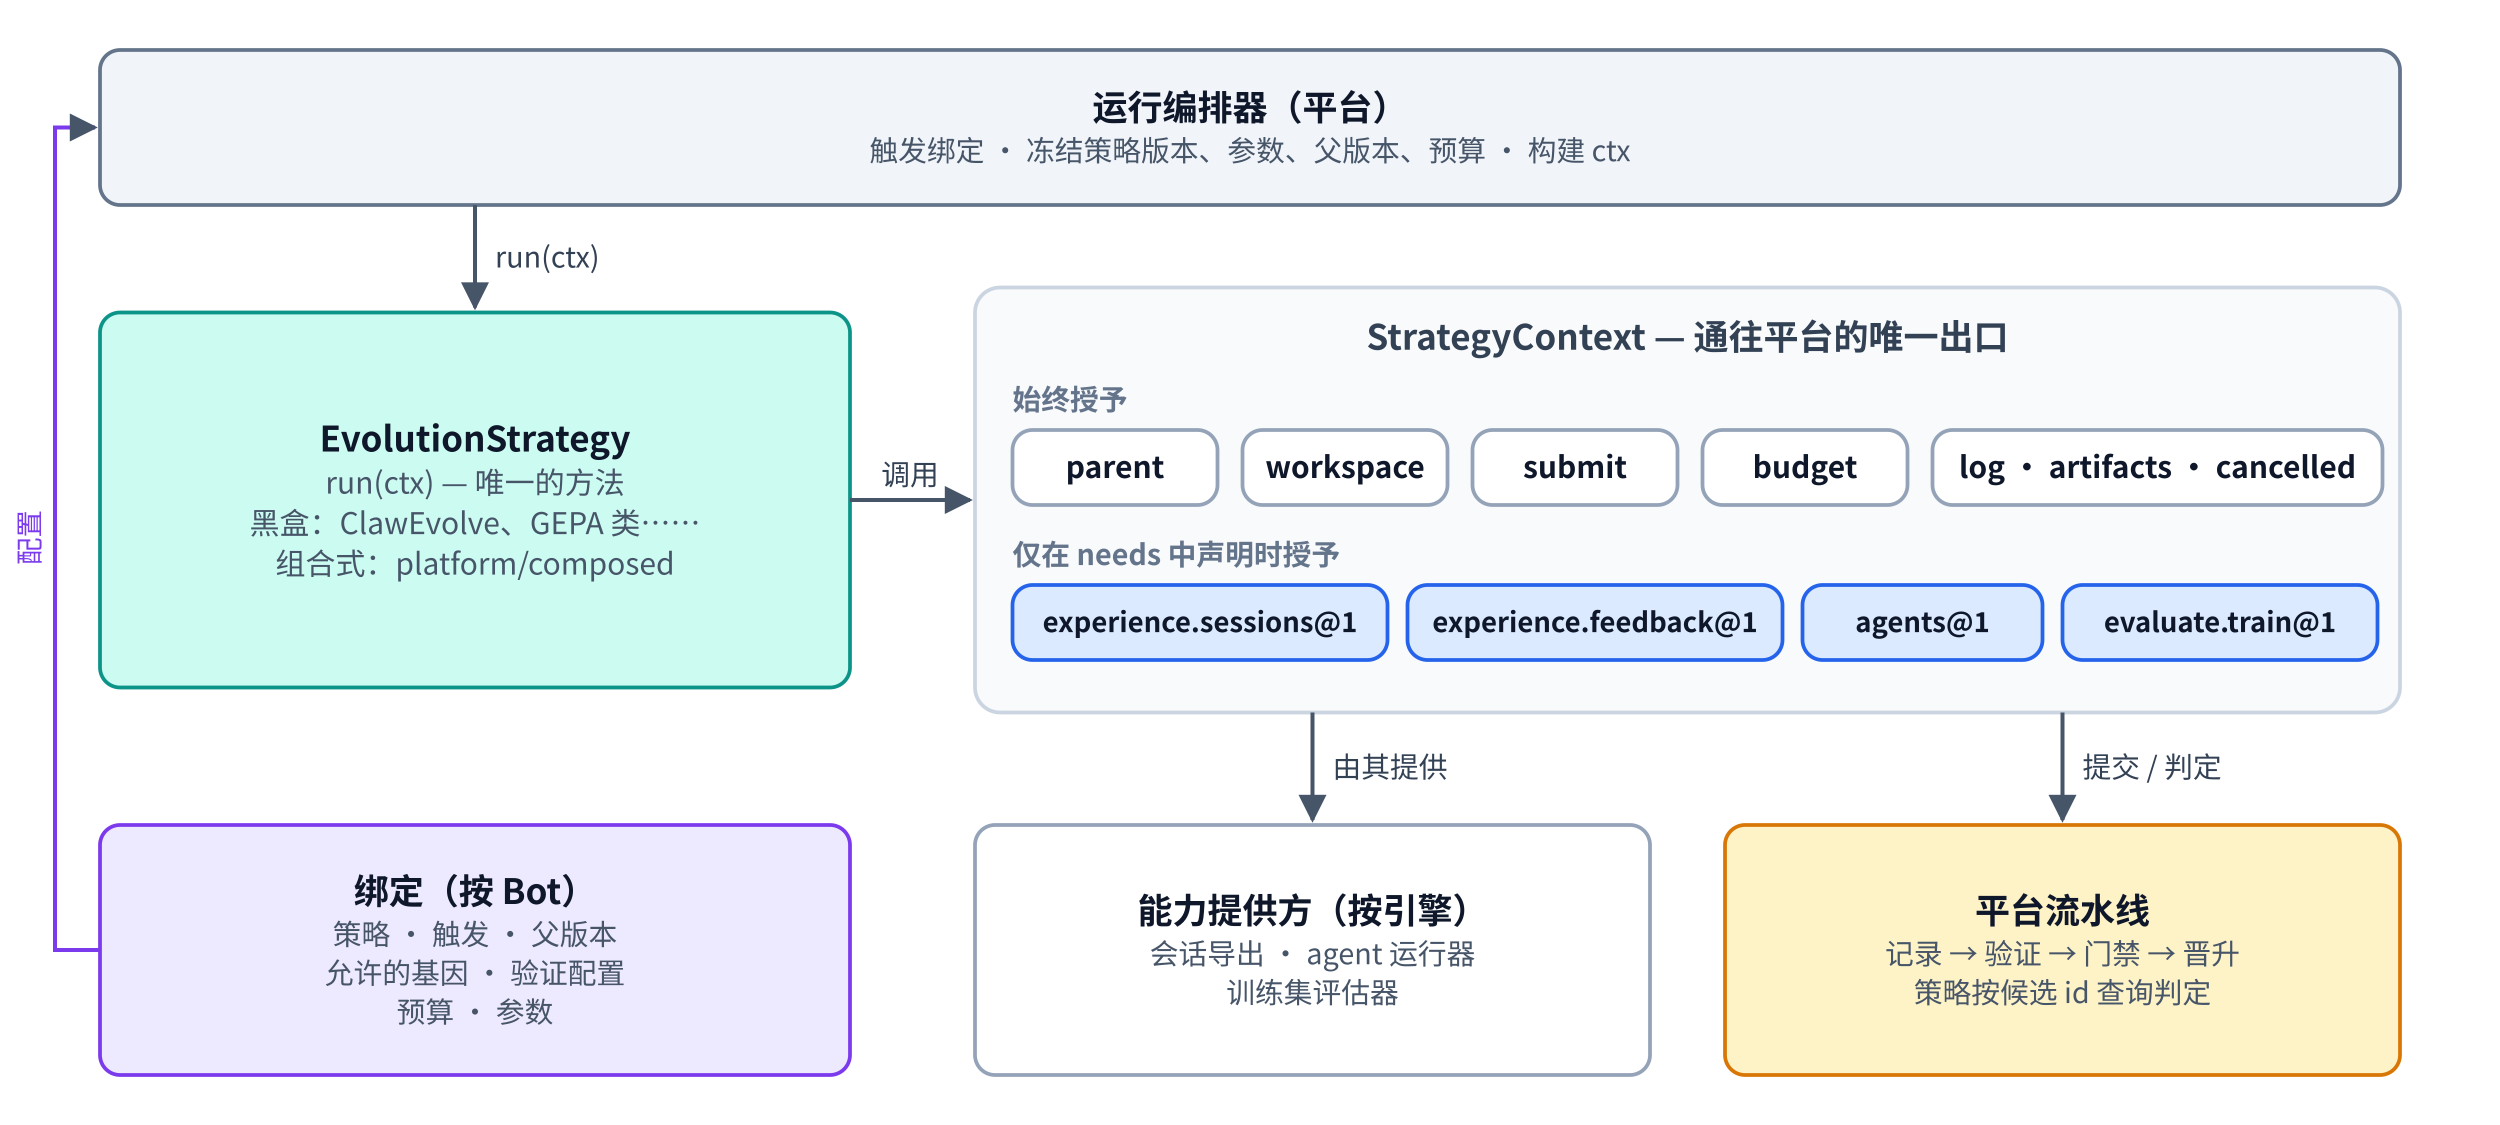
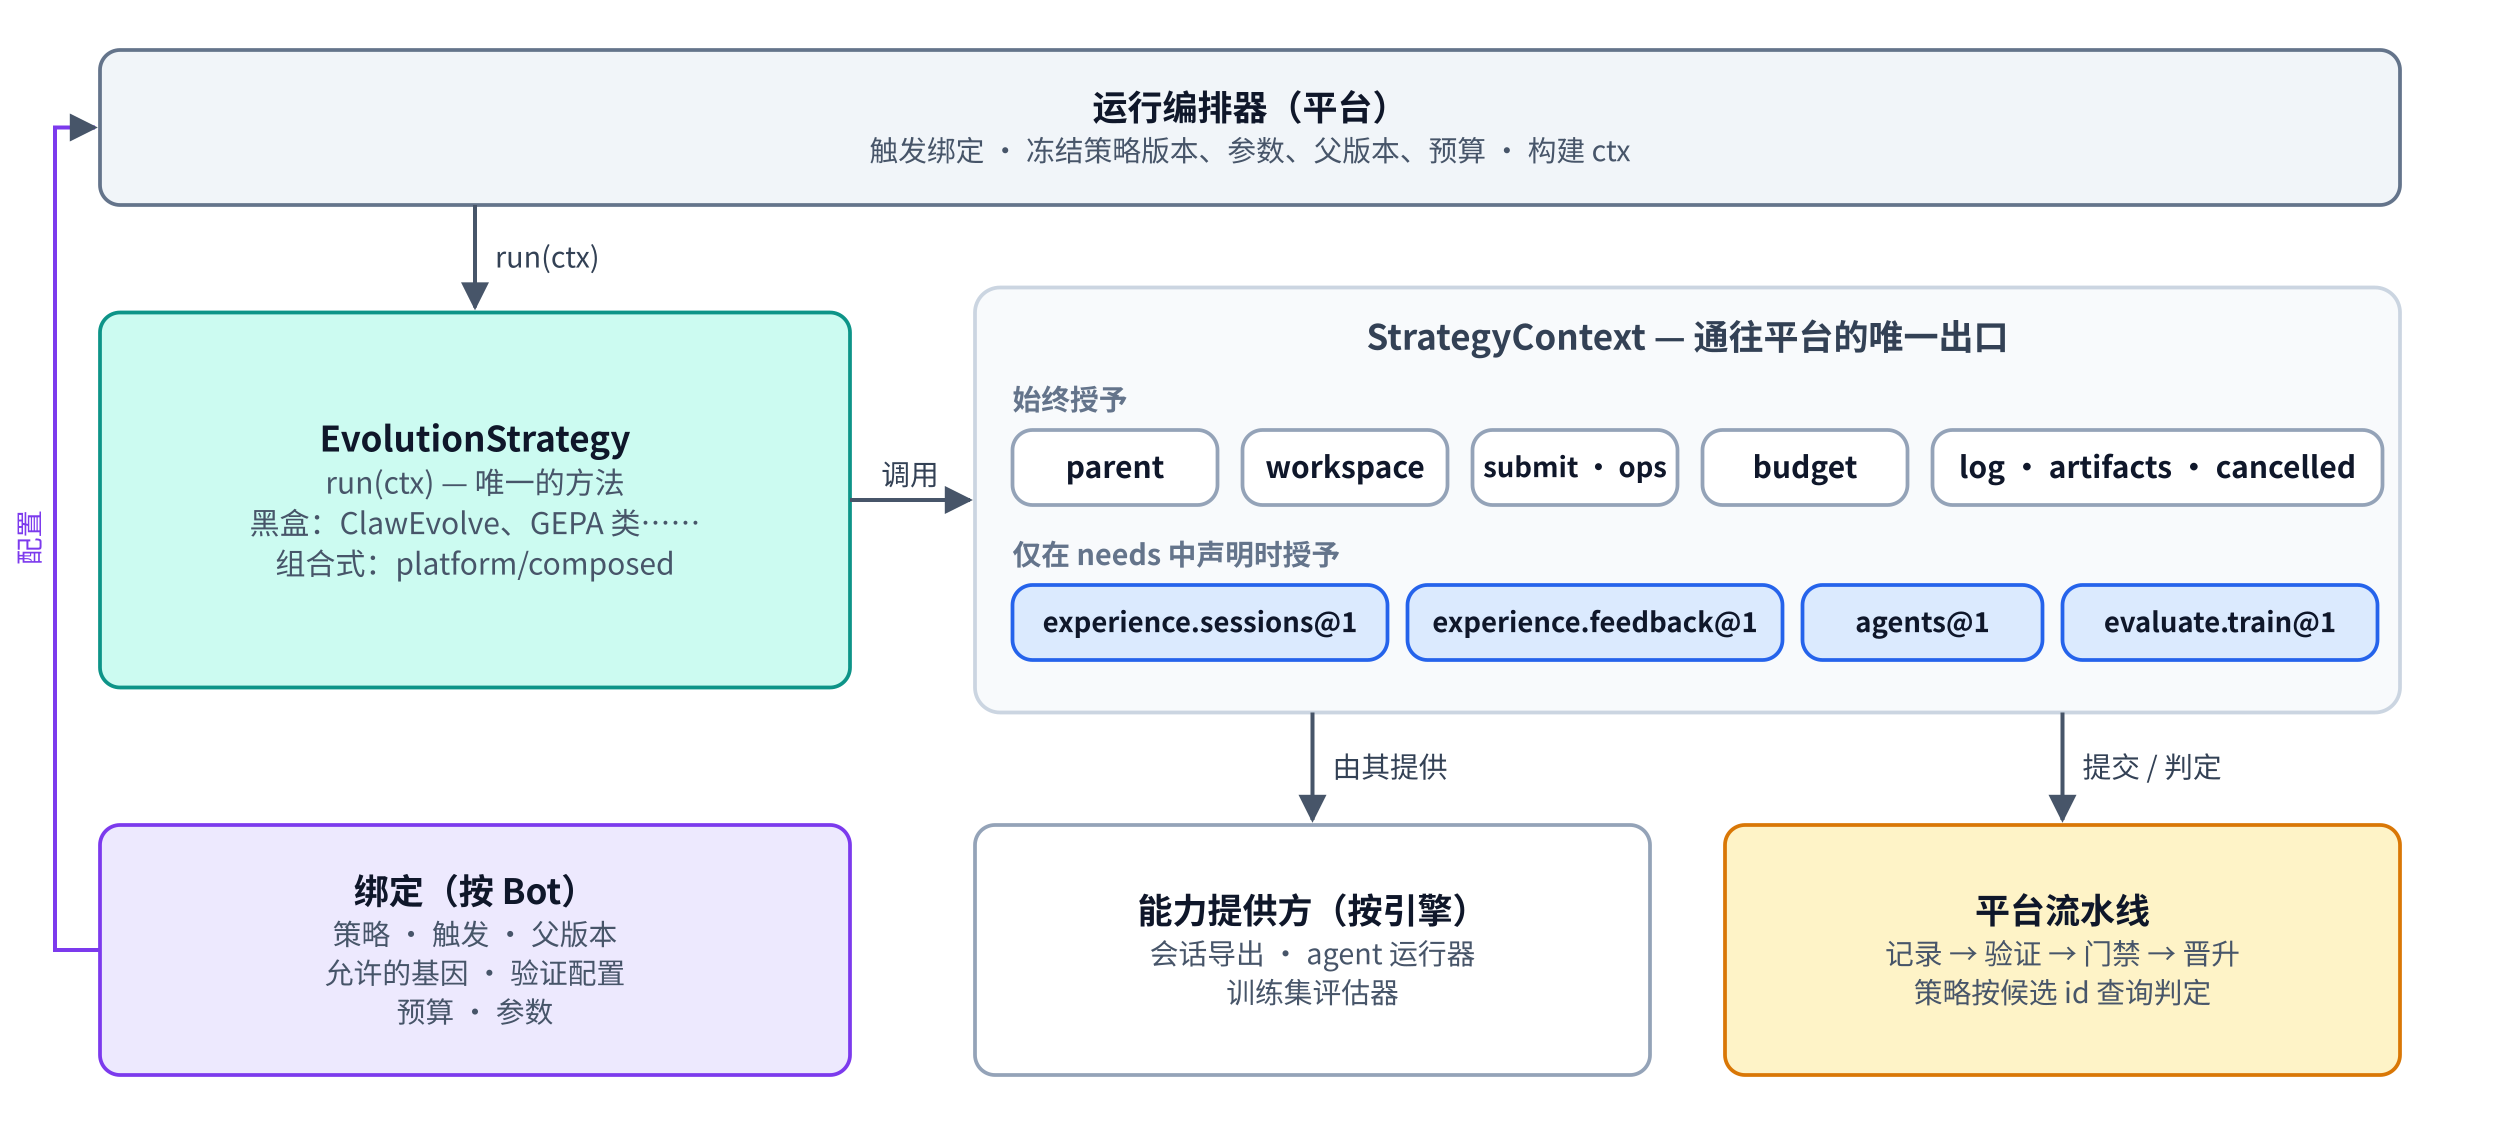
<svg xmlns="http://www.w3.org/2000/svg" width="1000" height="450" viewBox="0 0 1000 450" font-family="'PingFang SC','Hiragino Sans GB','Microsoft YaHei','Noto Sans CJK SC','Source Han Sans SC',system-ui,-apple-system,'Segoe UI',Roboto,'Helvetica Neue',Arial,sans-serif" role="img" aria-label="策略端口、上下文与绑定">
  <defs>
    <marker id="ah" viewBox="0 0 10 10" refX="9" refY="5" markerWidth="7" markerHeight="7" orient="auto-start-reverse">
      <path d="M0 0 L10 5 L0 10 z" fill="#475569" />
    </marker>
    <marker id="ahl" viewBox="0 0 10 10" refX="9" refY="5" markerWidth="6" markerHeight="6" orient="auto-start-reverse">
      <path d="M0 0 L10 5 L0 10 z" fill="#94a3b8" />
    </marker>
  </defs>
  <rect width="1000" height="450" fill="#ffffff" />
  <rect x="40" y="20" width="920" height="62" rx="8" fill="#f1f5f9" stroke="#64748b" stroke-width="1.5" />
  <text x="500.0" y="43.237" font-size="14" font-weight="600" fill="#0f172a" text-anchor="middle" dominant-baseline="middle">运行编排器（平台）</text>
  <text x="500.0" y="60.45" font-size="11.5" font-weight="400" fill="#475569" text-anchor="middle" dominant-baseline="middle">触发绑定 · 冻结策略版本、参数、父版本、预算 · 构建 ctx</text>
  <rect x="40" y="125" width="300" height="150" rx="8" fill="#ccfbf1" stroke="#0d9488" stroke-width="1.5" />
  <text x="190.0" y="175.7" font-size="14" font-weight="600" fill="#0f172a" text-anchor="middle" dominant-baseline="middle">EvolutionStrategy</text>
  <text x="190.0" y="193.25" font-size="12" font-weight="400" fill="#475569" text-anchor="middle" dominant-baseline="middle">run(ctx) — 唯一的方法</text>
  <text x="190.0" y="209.45" font-size="12" font-weight="400" fill="#475569" text-anchor="middle" dominant-baseline="middle">黑盒：ClawEvolve、GEPA 类……</text>
  <text x="190.0" y="225.65" font-size="12" font-weight="400" fill="#475569" text-anchor="middle" dominant-baseline="middle">组合式：platform/composed</text>
  <rect x="390" y="115" width="570" height="170" rx="10" fill="#f8fafc" stroke="#cbd5e1" stroke-width="1.5" />
  <text x="675" y="135" font-size="14" font-weight="700" fill="#334155" text-anchor="middle" dominant-baseline="middle">StrategyContext — 通往平台的唯一出口</text>
  <text x="405" y="160" font-size="11.5" font-weight="700" fill="#64748b" text-anchor="start" dominant-baseline="middle">始终授予</text>
  <rect x="405" y="172" width="82" height="30" rx="8" fill="#ffffff" stroke="#94a3b8" stroke-width="1.5" />
  <text x="446.0" y="187.0" font-size="12" font-weight="600" fill="#0f172a" text-anchor="middle" dominant-baseline="middle">parent</text>
  <rect x="497" y="172" width="82" height="30" rx="8" fill="#ffffff" stroke="#94a3b8" stroke-width="1.5" />
  <text x="538.0" y="187.0" font-size="12" font-weight="600" fill="#0f172a" text-anchor="middle" dominant-baseline="middle">workspace</text>
  <rect x="589" y="172" width="82" height="30" rx="8" fill="#ffffff" stroke="#94a3b8" stroke-width="1.5" />
-   <text x="630.0" y="187.0" font-size="12" font-weight="600" fill="#0f172a" text-anchor="middle" dominant-baseline="middle">submit</text>
+   <text x="630.0" y="187.0" font-size="11" font-weight="600" fill="#0f172a" text-anchor="middle" dominant-baseline="middle">submit · ops</text>
  <rect x="681" y="172" width="82" height="30" rx="8" fill="#ffffff" stroke="#94a3b8" stroke-width="1.5" />
  <text x="722.0" y="187.0" font-size="12" font-weight="600" fill="#0f172a" text-anchor="middle" dominant-baseline="middle">budget</text>
  <rect x="773" y="172" width="180" height="30" rx="8" fill="#ffffff" stroke="#94a3b8" stroke-width="1.5" />
  <text x="863.0" y="187.0" font-size="12" font-weight="600" fill="#0f172a" text-anchor="middle" dominant-baseline="middle">log · artifacts · cancelled</text>
  <text x="405" y="222" font-size="11.5" font-weight="700" fill="#64748b" text-anchor="start" dominant-baseline="middle">仅在 needs 中声明时授予</text>
  <rect x="405" y="234" width="150" height="30" rx="8" fill="#dbeafe" stroke="#2563eb" stroke-width="1.5" />
  <text x="480.0" y="249.0" font-size="11" font-weight="600" fill="#0f172a" text-anchor="middle" dominant-baseline="middle">experience.sessions@1</text>
  <rect x="563" y="234" width="150" height="30" rx="8" fill="#dbeafe" stroke="#2563eb" stroke-width="1.5" />
  <text x="638.0" y="249.0" font-size="11" font-weight="600" fill="#0f172a" text-anchor="middle" dominant-baseline="middle">experience.feedback@1</text>
  <rect x="721" y="234" width="96" height="30" rx="8" fill="#dbeafe" stroke="#2563eb" stroke-width="1.5" />
  <text x="769.0" y="249.0" font-size="11" font-weight="600" fill="#0f172a" text-anchor="middle" dominant-baseline="middle">agents@1</text>
  <rect x="825" y="234" width="126" height="30" rx="8" fill="#dbeafe" stroke="#2563eb" stroke-width="1.5" />
  <text x="888.0" y="249.0" font-size="11" font-weight="600" fill="#0f172a" text-anchor="middle" dominant-baseline="middle">evaluate.train@1</text>
  <path d="M 190 82 L 190 123" fill="none" stroke="#475569" stroke-width="1.6" marker-end="url(#ah)" />
  <text x="198" y="103" font-size="11.5" font-weight="400" fill="#334155" text-anchor="start" dominant-baseline="middle">run(ctx)</text>
  <path d="M 340 200 L 388 200" fill="none" stroke="#475569" stroke-width="1.6" marker-end="url(#ah)" />
  <text x="364" y="190" font-size="11.5" font-weight="400" fill="#334155" text-anchor="middle" dominant-baseline="middle">调用</text>
  <rect x="40" y="330" width="300" height="100" rx="8" fill="#ede9fe" stroke="#7c3aed" stroke-width="1.5" />
  <text x="190.0" y="356.712" font-size="14" font-weight="600" fill="#0f172a" text-anchor="middle" dominant-baseline="middle">绑定（按 Bot）</text>
  <text x="190.0" y="373.925" font-size="11.5" font-weight="400" fill="#475569" text-anchor="middle" dominant-baseline="middle">策略 · 触发 · 父版本</text>
  <text x="190.0" y="389.45" font-size="11.5" font-weight="400" fill="#475569" text-anchor="middle" dominant-baseline="middle">允许的基因 · 验证配置</text>
  <text x="190.0" y="404.975" font-size="11.5" font-weight="400" fill="#475569" text-anchor="middle" dominant-baseline="middle">预算 · 参数</text>
  <rect x="390" y="330" width="270" height="100" rx="8" fill="#ffffff" stroke="#94a3b8" stroke-width="1.5" />
  <text x="525.0" y="364.475" font-size="14" font-weight="600" fill="#0f172a" text-anchor="middle" dominant-baseline="middle">能力提供方（按引擎）</text>
  <text x="525.0" y="381.687" font-size="11.5" font-weight="400" fill="#475569" text-anchor="middle" dominant-baseline="middle">会话导出 · agent 运行器</text>
  <text x="525.0" y="397.212" font-size="11.5" font-weight="400" fill="#475569" text-anchor="middle" dominant-baseline="middle">训练集评估器</text>
  <rect x="690" y="330" width="270" height="100" rx="8" fill="#fef3c7" stroke="#d97706" stroke-width="1.5" />
  <text x="825.0" y="364.475" font-size="14" font-weight="600" fill="#0f172a" text-anchor="middle" dominant-baseline="middle">平台流水线</text>
  <text x="825.0" y="381.687" font-size="11.5" font-weight="400" fill="#475569" text-anchor="middle" dominant-baseline="middle">记录 → 验证 → 门禁 → 晋升</text>
  <text x="825.0" y="397.212" font-size="11.5" font-weight="400" fill="#475569" text-anchor="middle" dominant-baseline="middle">策略按候选 id 查询判定</text>
  <path d="M 525 285 L 525 328" fill="none" stroke="#475569" stroke-width="1.6" marker-end="url(#ah)" />
  <text x="533" y="307" font-size="11.5" font-weight="400" fill="#334155" text-anchor="start" dominant-baseline="middle">由其提供</text>
  <path d="M 825 285 L 825 328" fill="none" stroke="#475569" stroke-width="1.6" marker-end="url(#ah)" />
  <text x="833" y="307" font-size="11.5" font-weight="400" fill="#334155" text-anchor="start" dominant-baseline="middle">提交 / 判定</text>
  <path d="M 40 380 L 22 380 L 22 51 L 38 51" fill="none" stroke="#7c3aed" stroke-width="1.6" marker-end="url(#ah)" />
  <text x="12" y="215" font-size="11" font-weight="400" fill="#7c3aed" text-anchor="middle" dominant-baseline="middle" transform="rotate(-90 12 215)">配置</text>
</svg>
